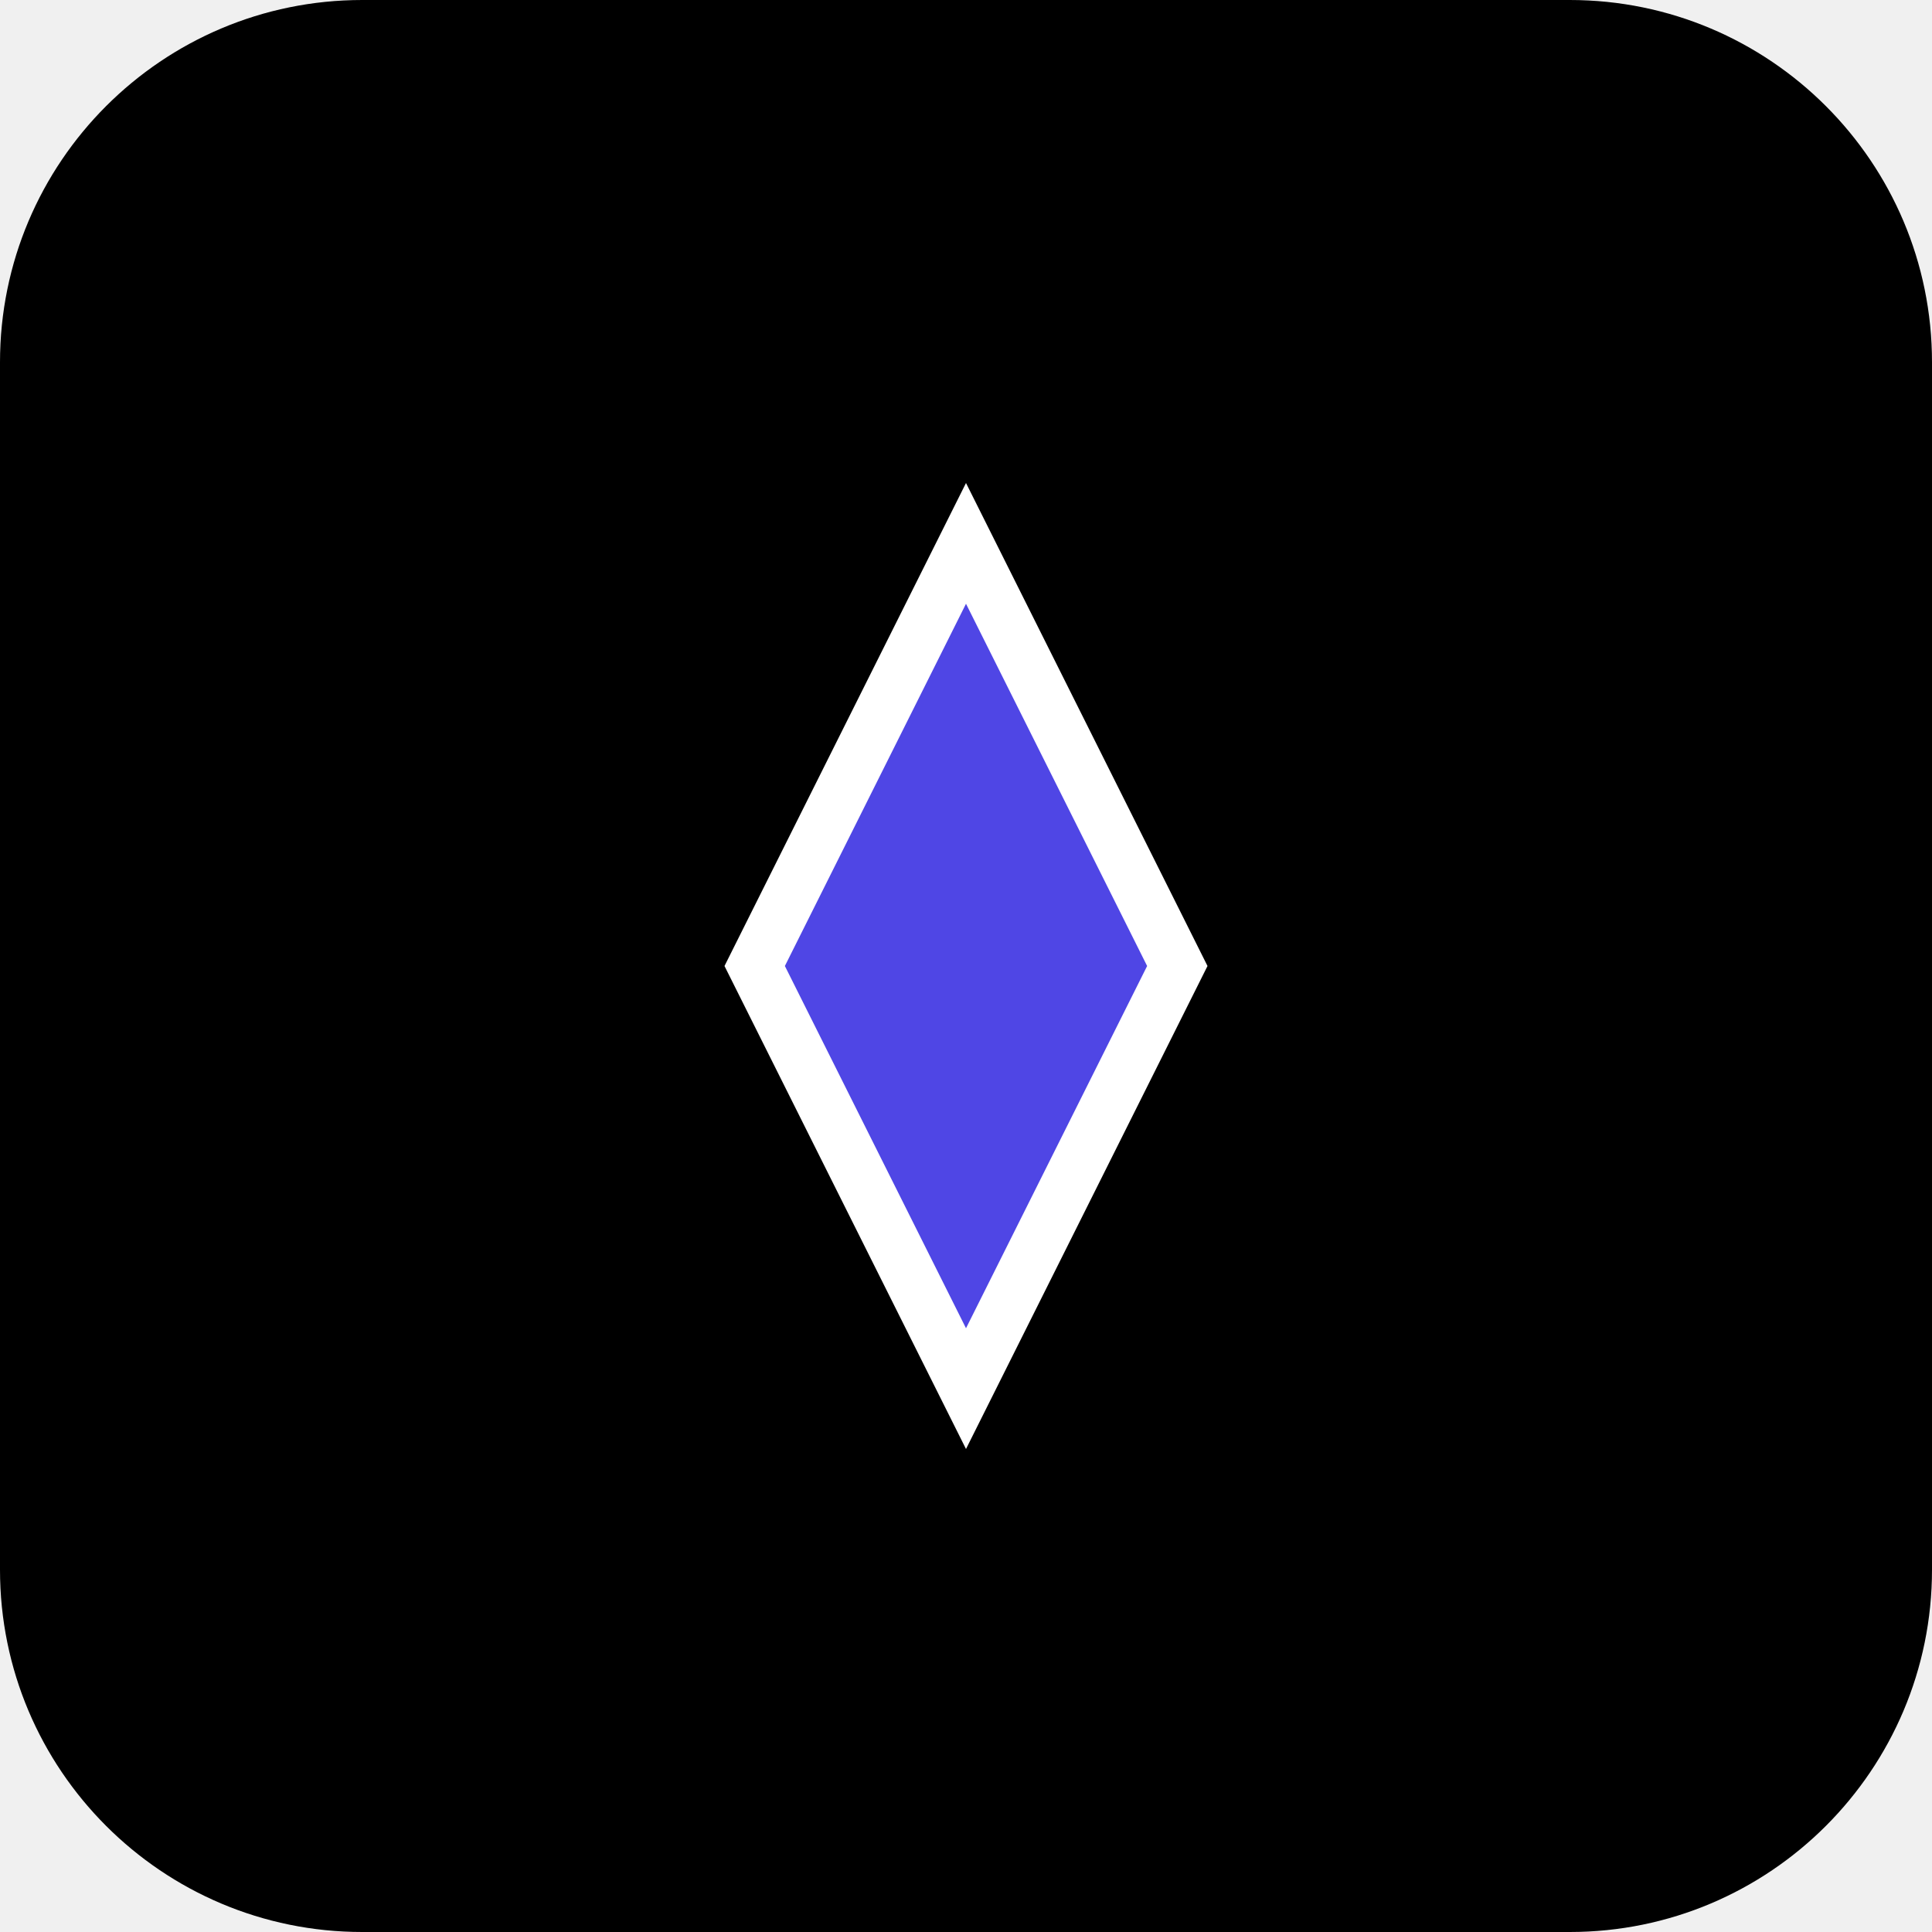
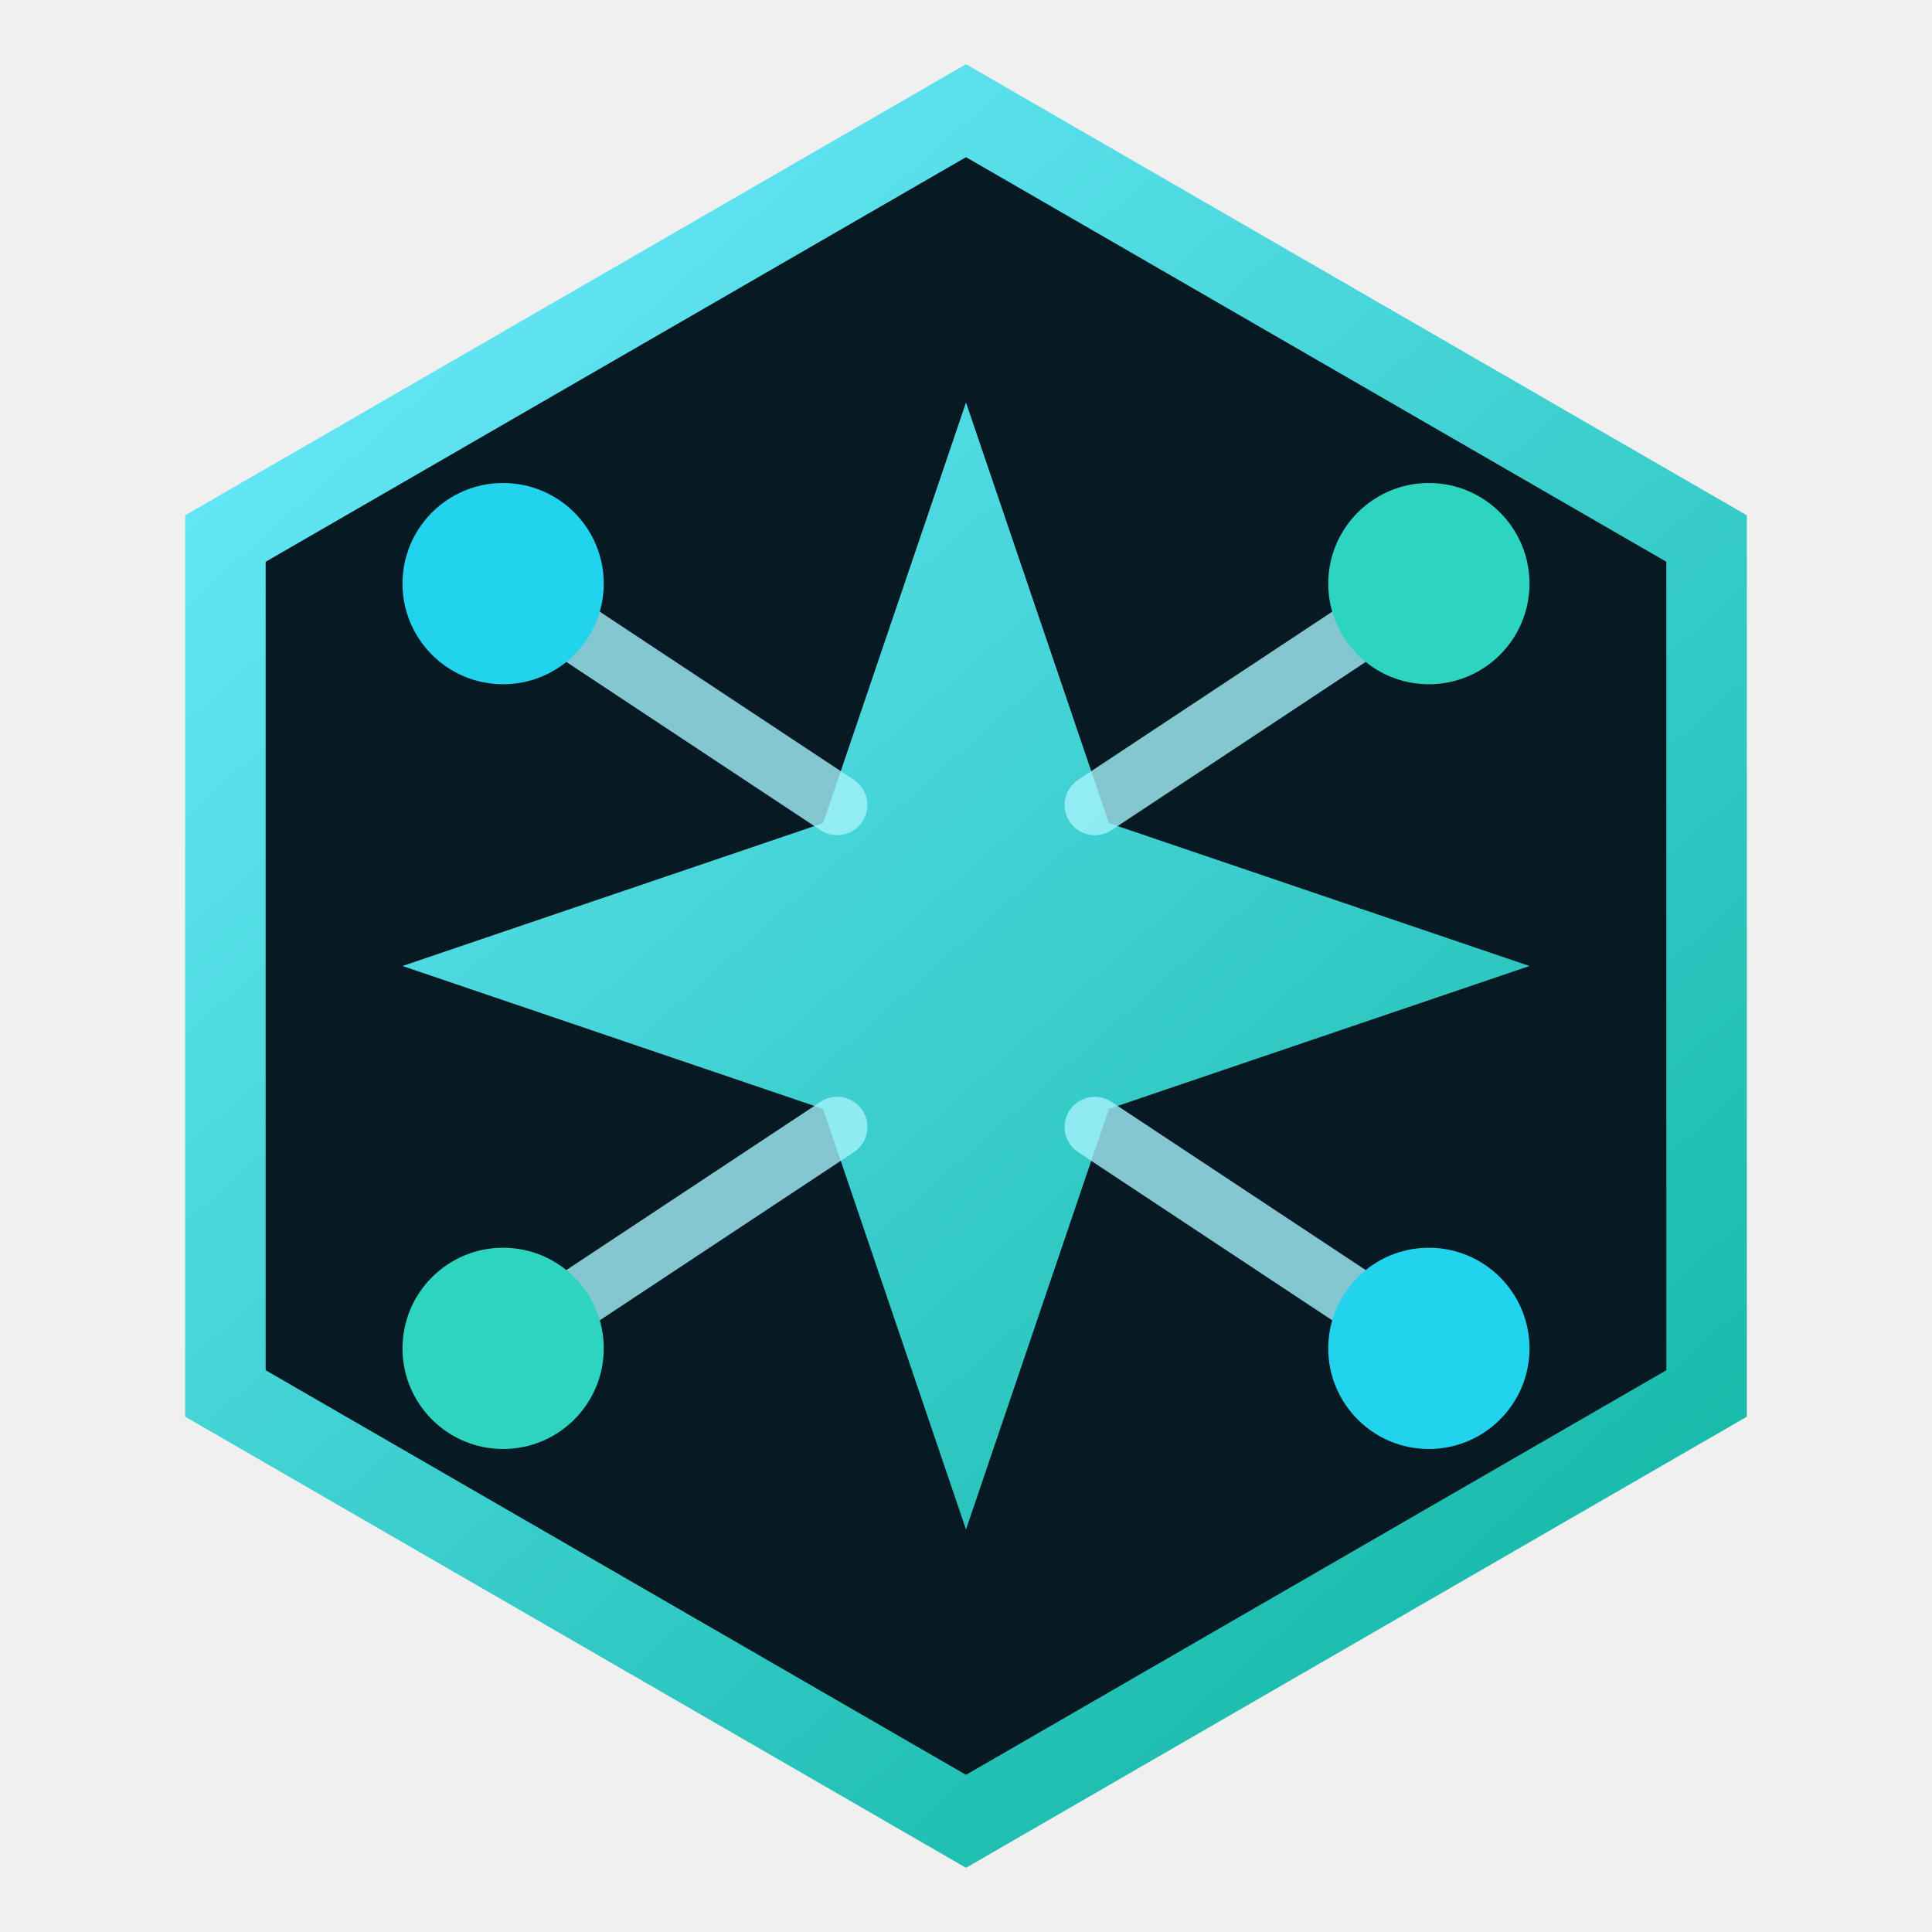
- <svg xmlns="http://www.w3.org/2000/svg" width="64" height="64" viewBox="0 0 64 64" fill="none">
-   <rect width="64" height="64" rx="12" fill="#000000" />
-   <path d="M32 16L40 32L32 48L24 32L32 16Z" fill="white" />
-   <path d="M32 20L38 32L32 44L26 32L32 20Z" fill="#4F46E5" />
+ <svg xmlns="http://www.w3.org/2000/svg" width="64" height="64" viewBox="0 0 48 48" fill="none">
+   <defs>
+     <linearGradient id="mark" x1="8" y1="6" x2="40" y2="42" gradientUnits="userSpaceOnUse">
+       <stop stop-color="#67E8F9" />
+       <stop offset="1" stop-color="#14B8A6" />
+     </linearGradient>
+   </defs>
+   <path d="M24 2.75 42.4 13.38v21.24L24 45.25 5.6 34.62V13.38L24 2.75Z" fill="#071A24" stroke="url(#mark)" stroke-width="2" />
+   <path d="m24 10 3.55 10.45L38 24l-10.45 3.55L24 38l-3.55-10.45L10 24l10.45-3.55L24 10Z" fill="url(#mark)" />
+   <path d="M14 15.5 20.8 20M34 15.5 27.2 20M14 32.5 20.8 28M34 32.5 27.2 28" stroke="#A5F3FC" stroke-width="1.5" stroke-linecap="round" opacity=".8" />
+   <circle cx="12.5" cy="14.5" r="2.5" fill="#22D3EE" />
+   <circle cx="35.5" cy="14.5" r="2.5" fill="#2DD4BF" />
+   <circle cx="12.5" cy="33.5" r="2.5" fill="#2DD4BF" />
+   <circle cx="35.5" cy="33.5" r="2.5" fill="#22D3EE" />
</svg>
